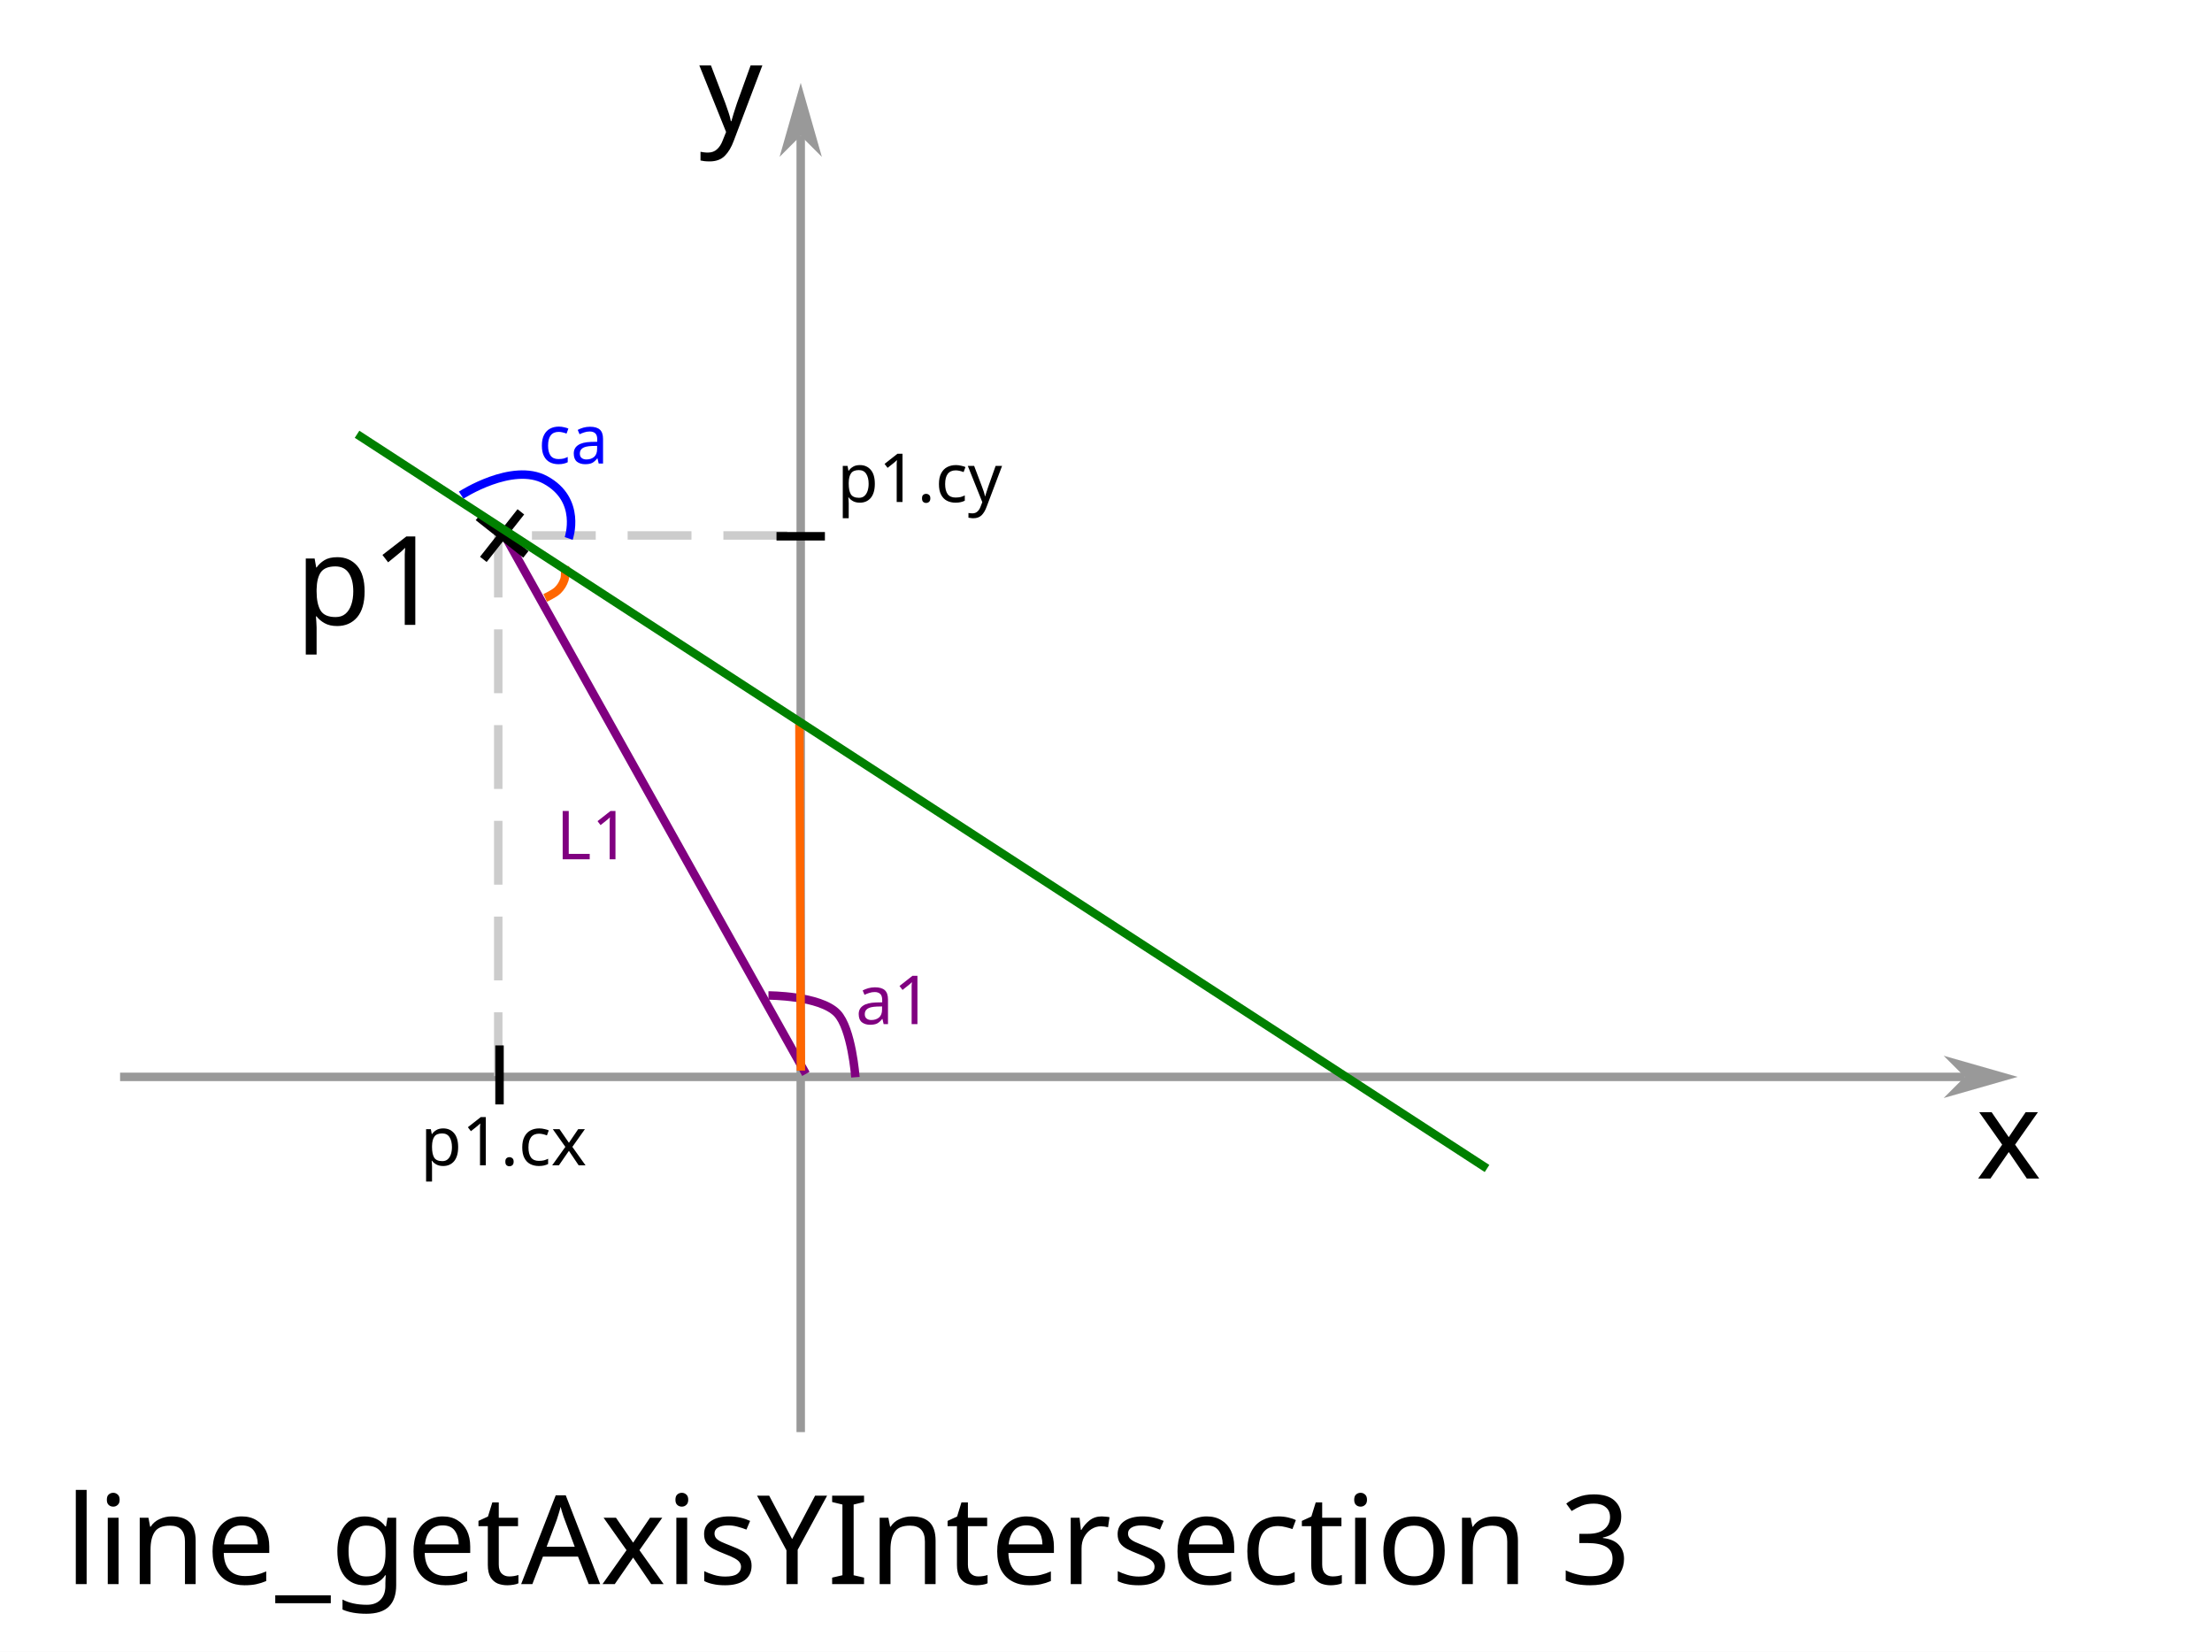
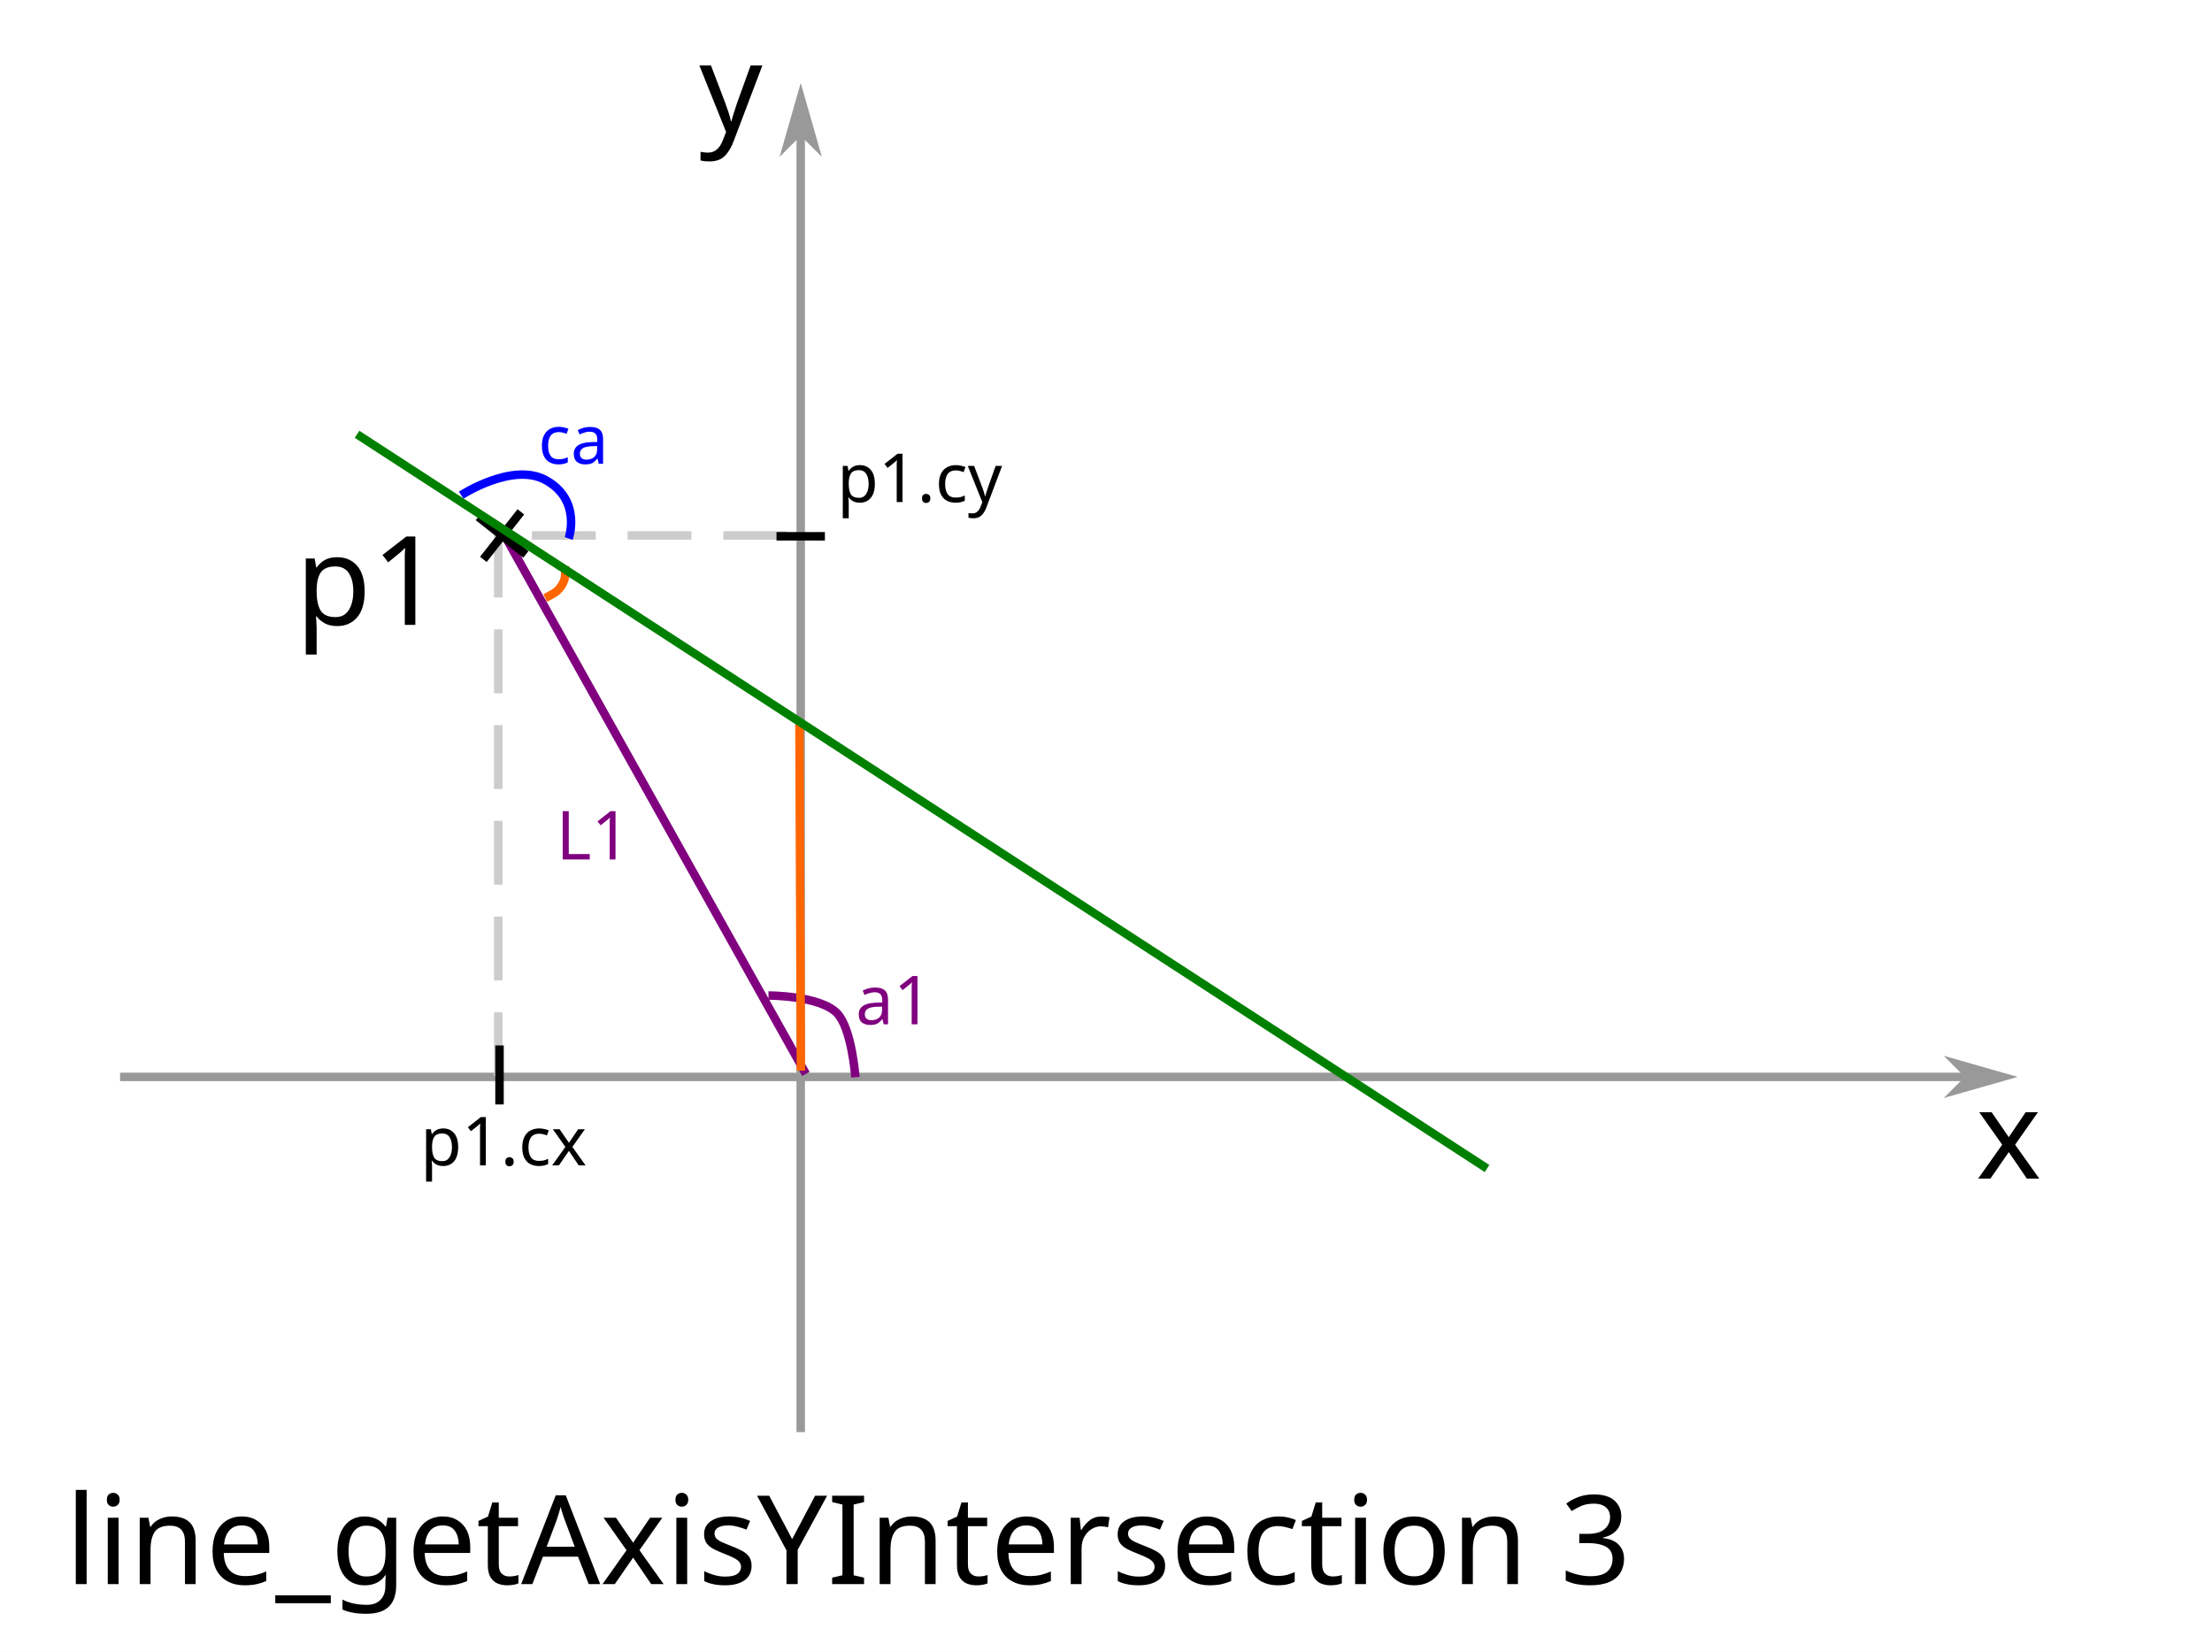
<svg xmlns="http://www.w3.org/2000/svg" width="262.014" height="195.652" viewBox="0 0 69.325 51.766">
  <defs>
    <path id="c" d="M254.321 237.99h38.557v34.914h-38.557z" />
    <path id="d" d="M130.985 140.536h42.711v43.171h-42.711z" />
    <path id="e" d="M232.476 161.365h28.095v22.502h-28.095z" />
    <path id="f" d="M200.715 288.19h52.317v19.745h-52.317z" />
    <path id="g" d="M200.715 288.19h52.317v19.745h-52.317z" />
    <path id="h" d="M63.429 333.065h214.01v34.379H63.429z" />
    <path id="i" d="M309.291 1871.785h43.699v17.924h-43.699z" />
    <path id="j" d="M323.205 1880.807h59.832v18.928h-59.832z" />
    <path id="k" d="M346.238 1883.681h29.293v24.056h-29.293z" />
    <marker id="a" markerHeight="5" markerWidth="8.75" orient="auto-start-reverse" preserveAspectRatio="xMidYMid" refX="0" refY="0" style="overflow:visible" viewBox="0 0 8.75 5">
-       <path d="m0 0 5-5-17.5 5L5 5Z" style="fill:context-stroke;fill-rule:evenodd;stroke:none" transform="scale(-.5)" />
+       <path d="m0 0 5-5-17.5 5L5 5Z" style="fill:context-stroke;fill-rule:evenodd;stroke:none" transform="scale(-0.5)" />
    </marker>
    <marker id="b" markerHeight="5" markerWidth="8.75" orient="auto-start-reverse" preserveAspectRatio="xMidYMid" refX="0" refY="0" style="overflow:visible" viewBox="0 0 8.75 5">
-       <path d="m0 0 5-5-17.5 5L5 5Z" style="fill:context-stroke;fill-rule:evenodd;stroke:none" transform="scale(-.5)" />
+       <path d="m0 0 5-5-17.5 5L5 5Z" style="fill:context-stroke;fill-rule:evenodd;stroke:none" transform="scale(-0.5)" />
    </marker>
  </defs>
-   <path d="M39.976 832.362h69.06v51.502h-69.06z" style="fill:#fff;stroke:#fff;stroke-width:.265;stroke-dasharray:none;stroke-dashoffset:0" transform="translate(-39.844 -832.23)" />
-   <path d="M64.939 877.11v-40.627" style="fill:none;stroke:#999;stroke-width:.265px;stroke-linecap:butt;stroke-linejoin:miter;stroke-opacity:1;marker-end:url(#a)" transform="translate(-39.844 -832.23)" />
-   <path d="M43.607 865.978h57.815" style="fill:none;stroke:#999;stroke-width:.265px;stroke-linecap:butt;stroke-linejoin:miter;stroke-opacity:1;marker-end:url(#b)" transform="translate(-39.844 -832.23)" />
-   <text xml:space="preserve" style="font-size:14.667px;line-height:1.25;font-family:sans-serif;white-space:pre;shape-inside:url(#c);display:inline" transform="matrix(.26458 0 0 .26458 -5.362 -29.467)">
+   <path d="M39.976 832.362h69.06v51.502h-69.06z" style="fill:#fff;stroke:#fff;stroke-width:.265;stroke-dasharray:none;stroke-dashoffset:0" transform="translate(-39.84395,-832.2293)" />
+   <path d="M64.939 877.11v-40.627" style="fill:none;stroke:#999;stroke-width:.265px;stroke-linecap:butt;stroke-linejoin:miter;stroke-opacity:1;marker-end:url(#a)" transform="translate(-39.84395,-832.2293)" />
+   <path d="M43.607 865.978h57.815" style="fill:none;stroke:#999;stroke-width:.265px;stroke-linecap:butt;stroke-linejoin:miter;stroke-opacity:1;marker-end:url(#b)" transform="translate(-39.84395,-832.2293)" />
+   <text xml:space="preserve" style="font-size:14.667px;line-height:1.25;font-family:sans-serif;white-space:pre;shape-inside:url(#c);display:inline" transform="translate(-39.84395,-832.2293) matrix(0.2645833,0,0,0.2645833,34.48153,802.7624)">
    <tspan x="254.32" y="250.967">x</tspan>
  </text>
-   <text xml:space="preserve" style="font-size:14.667px;line-height:1.25;font-family:sans-serif;white-space:pre;shape-inside:url(#d);display:inline" transform="matrix(.26458 0 0 .26458 -12.743 -36.489)">
+   <text xml:space="preserve" style="font-size:14.667px;line-height:1.25;font-family:sans-serif;white-space:pre;shape-inside:url(#d);display:inline" transform="translate(-39.84395,-832.2293) matrix(0.2645833,0,0,0.2645833,27.10113,795.7406)">
    <tspan x="130.984" y="153.514">y</tspan>
  </text>
-   <path d="M55.459 865.954V849.01h9.517" style="fill:none;stroke:#ccc;stroke-width:.265;stroke-linecap:butt;stroke-linejoin:miter;stroke-dasharray:2,1;stroke-dashoffset:0;stroke-opacity:1" transform="translate(-39.844 -832.23)" />
-   <text xml:space="preserve" style="font-size:14.667px;line-height:1.25;font-family:sans-serif;white-space:pre;shape-inside:url(#e);display:inline" transform="matrix(.26458 0 0 .26458 -52.256 -26.546)">
+   <path d="M55.459 865.954V849.01h9.517" style="fill:none;stroke:#ccc;stroke-width:.265;stroke-linecap:butt;stroke-linejoin:miter;stroke-dasharray:2,1;stroke-dashoffset:0;stroke-opacity:1" transform="translate(-39.84395,-832.2293)" />
+   <text xml:space="preserve" style="font-size:14.667px;line-height:1.25;font-family:sans-serif;white-space:pre;shape-inside:url(#e);display:inline" transform="translate(-39.84395,-832.2293) matrix(0.2645833,0,0,0.2645833,-12.41171,805.6838)">
    <tspan x="232.477" y="174.342">p1</tspan>
  </text>
-   <text xml:space="preserve" style="font-size:8px;line-height:1.25;font-family:sans-serif;white-space:pre;shape-inside:url(#f);display:inline" transform="matrix(.26458 0 0 .26458 -39.933 -41.601)">
+   <text xml:space="preserve" style="font-size:8px;line-height:1.25;font-family:sans-serif;white-space:pre;shape-inside:url(#f);display:inline" transform="translate(-39.84395,-832.2293) matrix(0.2645833,0,0,0.2645833,-0.089102,790.628)">
    <tspan x="200.715" y="295.268">p1.cx</tspan>
  </text>
-   <text xml:space="preserve" style="font-size:8px;line-height:1.25;font-family:sans-serif;white-space:pre;shape-inside:url(#g);display:inline" transform="matrix(.26458 0 0 .26458 -26.874 -62.389)">
+   <text xml:space="preserve" style="font-size:8px;line-height:1.25;font-family:sans-serif;white-space:pre;shape-inside:url(#g);display:inline" transform="translate(-39.84395,-832.2293) matrix(0.2645833,0,0,0.2645833,12.96958,769.8406)">
    <tspan x="200.715" y="295.268">p1.cy</tspan>
  </text>
-   <path d="M64.18 849.036h1.517M55.499 866.841v-1.849" style="fill:none;stroke:#000;stroke-width:.265px;stroke-linecap:butt;stroke-linejoin:miter;stroke-opacity:1" transform="translate(-39.844 -832.23)" />
-   <text xml:space="preserve" style="font-size:14.667px;line-height:1.25;font-family:sans-serif;white-space:pre;shape-inside:url(#h);display:inline" transform="matrix(.26458 0 0 .26458 -14.737 -41.913)">
+   <path d="M64.18 849.036h1.517M55.499 866.841v-1.849" style="fill:none;stroke:#000;stroke-width:.265px;stroke-linecap:butt;stroke-linejoin:miter;stroke-opacity:1" transform="translate(-39.84395,-832.2293)" />
+   <text xml:space="preserve" style="font-size:14.667px;line-height:1.25;font-family:sans-serif;white-space:pre;shape-inside:url(#h);display:inline" transform="translate(-39.84395,-832.2293) matrix(0.2645833,0,0,0.2645833,25.10676,790.3163)">
    <tspan x="63.43" y="346.041">line_getAxisYIntersection 3</tspan>
  </text>
-   <path d="M57.667 849.104s.423-1.207-.73-1.834c-1.037-.564-2.639.477-2.639.477" style="fill:none;stroke:#00f;stroke-width:.265px;stroke-linecap:butt;stroke-linejoin:miter;stroke-opacity:1" transform="translate(-39.844 -832.23)" />
-   <text xml:space="preserve" style="font-size:8px;line-height:1.25;font-family:sans-serif;white-space:pre;shape-inside:url(#i);display:inline;fill:#00f" transform="matrix(.26458 0 0 .26458 -64.965 -482.583)">
+   <path d="M57.667 849.104s.423-1.207-.73-1.834c-1.037-.564-2.639.477-2.639.477" style="fill:none;stroke:#00f;stroke-width:.265px;stroke-linecap:butt;stroke-linejoin:miter;stroke-opacity:1" transform="translate(-39.84395,-832.2293)" />
+   <text xml:space="preserve" style="font-size:8px;line-height:1.25;font-family:sans-serif;white-space:pre;shape-inside:url(#i);display:inline;fill:#00f" transform="translate(-39.84395,-832.2293) matrix(0.2645833,0,0,0.2645833,-25.12101,349.6465)">
    <tspan x="309.291" y="1878.863">ca</tspan>
  </text>
-   <path d="m55.734 849.14 9.367 16.744" style="fill:purple;stroke:purple;stroke-width:.265px;stroke-linecap:butt;stroke-linejoin:miter;stroke-opacity:1" transform="translate(-39.844 -832.23)" />
-   <path d="M63.928 863.427s1.61-.002 2.151.556c.461.476.574 2.006.574 2.006" style="fill:none;stroke:purple;stroke-width:.265px;stroke-linecap:butt;stroke-linejoin:miter;stroke-opacity:1" transform="translate(-39.844 -832.23)" />
-   <path d="m54.992 849.76 1.176-1.49M54.835 848.427l1.49 1.176" style="fill:none;stroke:#000;stroke-width:.265px;stroke-linecap:butt;stroke-linejoin:miter;stroke-opacity:1" transform="translate(-39.844 -832.23)" />
-   <text xml:space="preserve" style="font-size:8px;line-height:1.25;font-family:sans-serif;white-space:pre;shape-inside:url(#j);display:inline;fill:purple" transform="matrix(.26458 0 0 .26458 -58.7 -467.402)">
+   <path d="m55.734 849.14 9.367 16.744" style="fill:purple;stroke:purple;stroke-width:.265px;stroke-linecap:butt;stroke-linejoin:miter;stroke-opacity:1" transform="translate(-39.84395,-832.2293)" />
+   <path d="M63.928 863.427s1.61-.002 2.151.556c.461.476.574 2.006.574 2.006" style="fill:none;stroke:purple;stroke-width:.265px;stroke-linecap:butt;stroke-linejoin:miter;stroke-opacity:1" transform="translate(-39.84395,-832.2293)" />
+   <path d="m54.992 849.76 1.176-1.49M54.835 848.427l1.49 1.176" style="fill:none;stroke:#000;stroke-width:.265px;stroke-linecap:butt;stroke-linejoin:miter;stroke-opacity:1" transform="translate(-39.84395,-832.2293)" />
+   <text xml:space="preserve" style="font-size:8px;line-height:1.25;font-family:sans-serif;white-space:pre;shape-inside:url(#j);display:inline;fill:purple" transform="translate(-39.84395,-832.2293) matrix(0.2645833,0,0,0.2645833,-18.85604,364.8273)">
    <tspan x="323.205" y="1887.885">a1</tspan>
  </text>
-   <text xml:space="preserve" style="font-size:8px;line-height:1.25;font-family:sans-serif;white-space:pre;shape-inside:url(#k);display:inline;fill:purple" transform="matrix(.26458 0 0 .26458 -74.18 -473.328)">
+   <text xml:space="preserve" style="font-size:8px;line-height:1.25;font-family:sans-serif;white-space:pre;shape-inside:url(#k);display:inline;fill:purple" transform="translate(-39.84395,-832.2293) matrix(0.2645833,0,0,0.2645833,-34.33641,358.901)">
    <tspan x="346.238" y="1890.76">L1</tspan>
  </text>
-   <path d="m64.898 854.922.046 10.86M56.93 850.967s.282-.128.392-.236a.837.837 0 0 0 .213-.344c.04-.13.015-.407.015-.407" style="fill:none;stroke:#f60;stroke-width:.265px;stroke-linecap:butt;stroke-linejoin:miter;stroke-opacity:1" transform="translate(-39.844 -832.23)" />
-   <path d="m51.034 845.839 35.414 23.01" style="fill:none;stroke:green;stroke-width:.265px;stroke-linecap:butt;stroke-linejoin:miter;stroke-opacity:1" transform="translate(-39.844 -832.23)" />
+   <path d="m64.898 854.922.046 10.86M56.93 850.967s.282-.128.392-.236a.837.837 0 0 0 .213-.344c.04-.13.015-.407.015-.407" style="fill:none;stroke:#f60;stroke-width:.265px;stroke-linecap:butt;stroke-linejoin:miter;stroke-opacity:1" transform="translate(-39.84395,-832.2293)" />
+   <path d="m51.034 845.839 35.414 23.01" style="fill:none;stroke:green;stroke-width:.265px;stroke-linecap:butt;stroke-linejoin:miter;stroke-opacity:1" transform="translate(-39.84395,-832.2293)" />
</svg>
